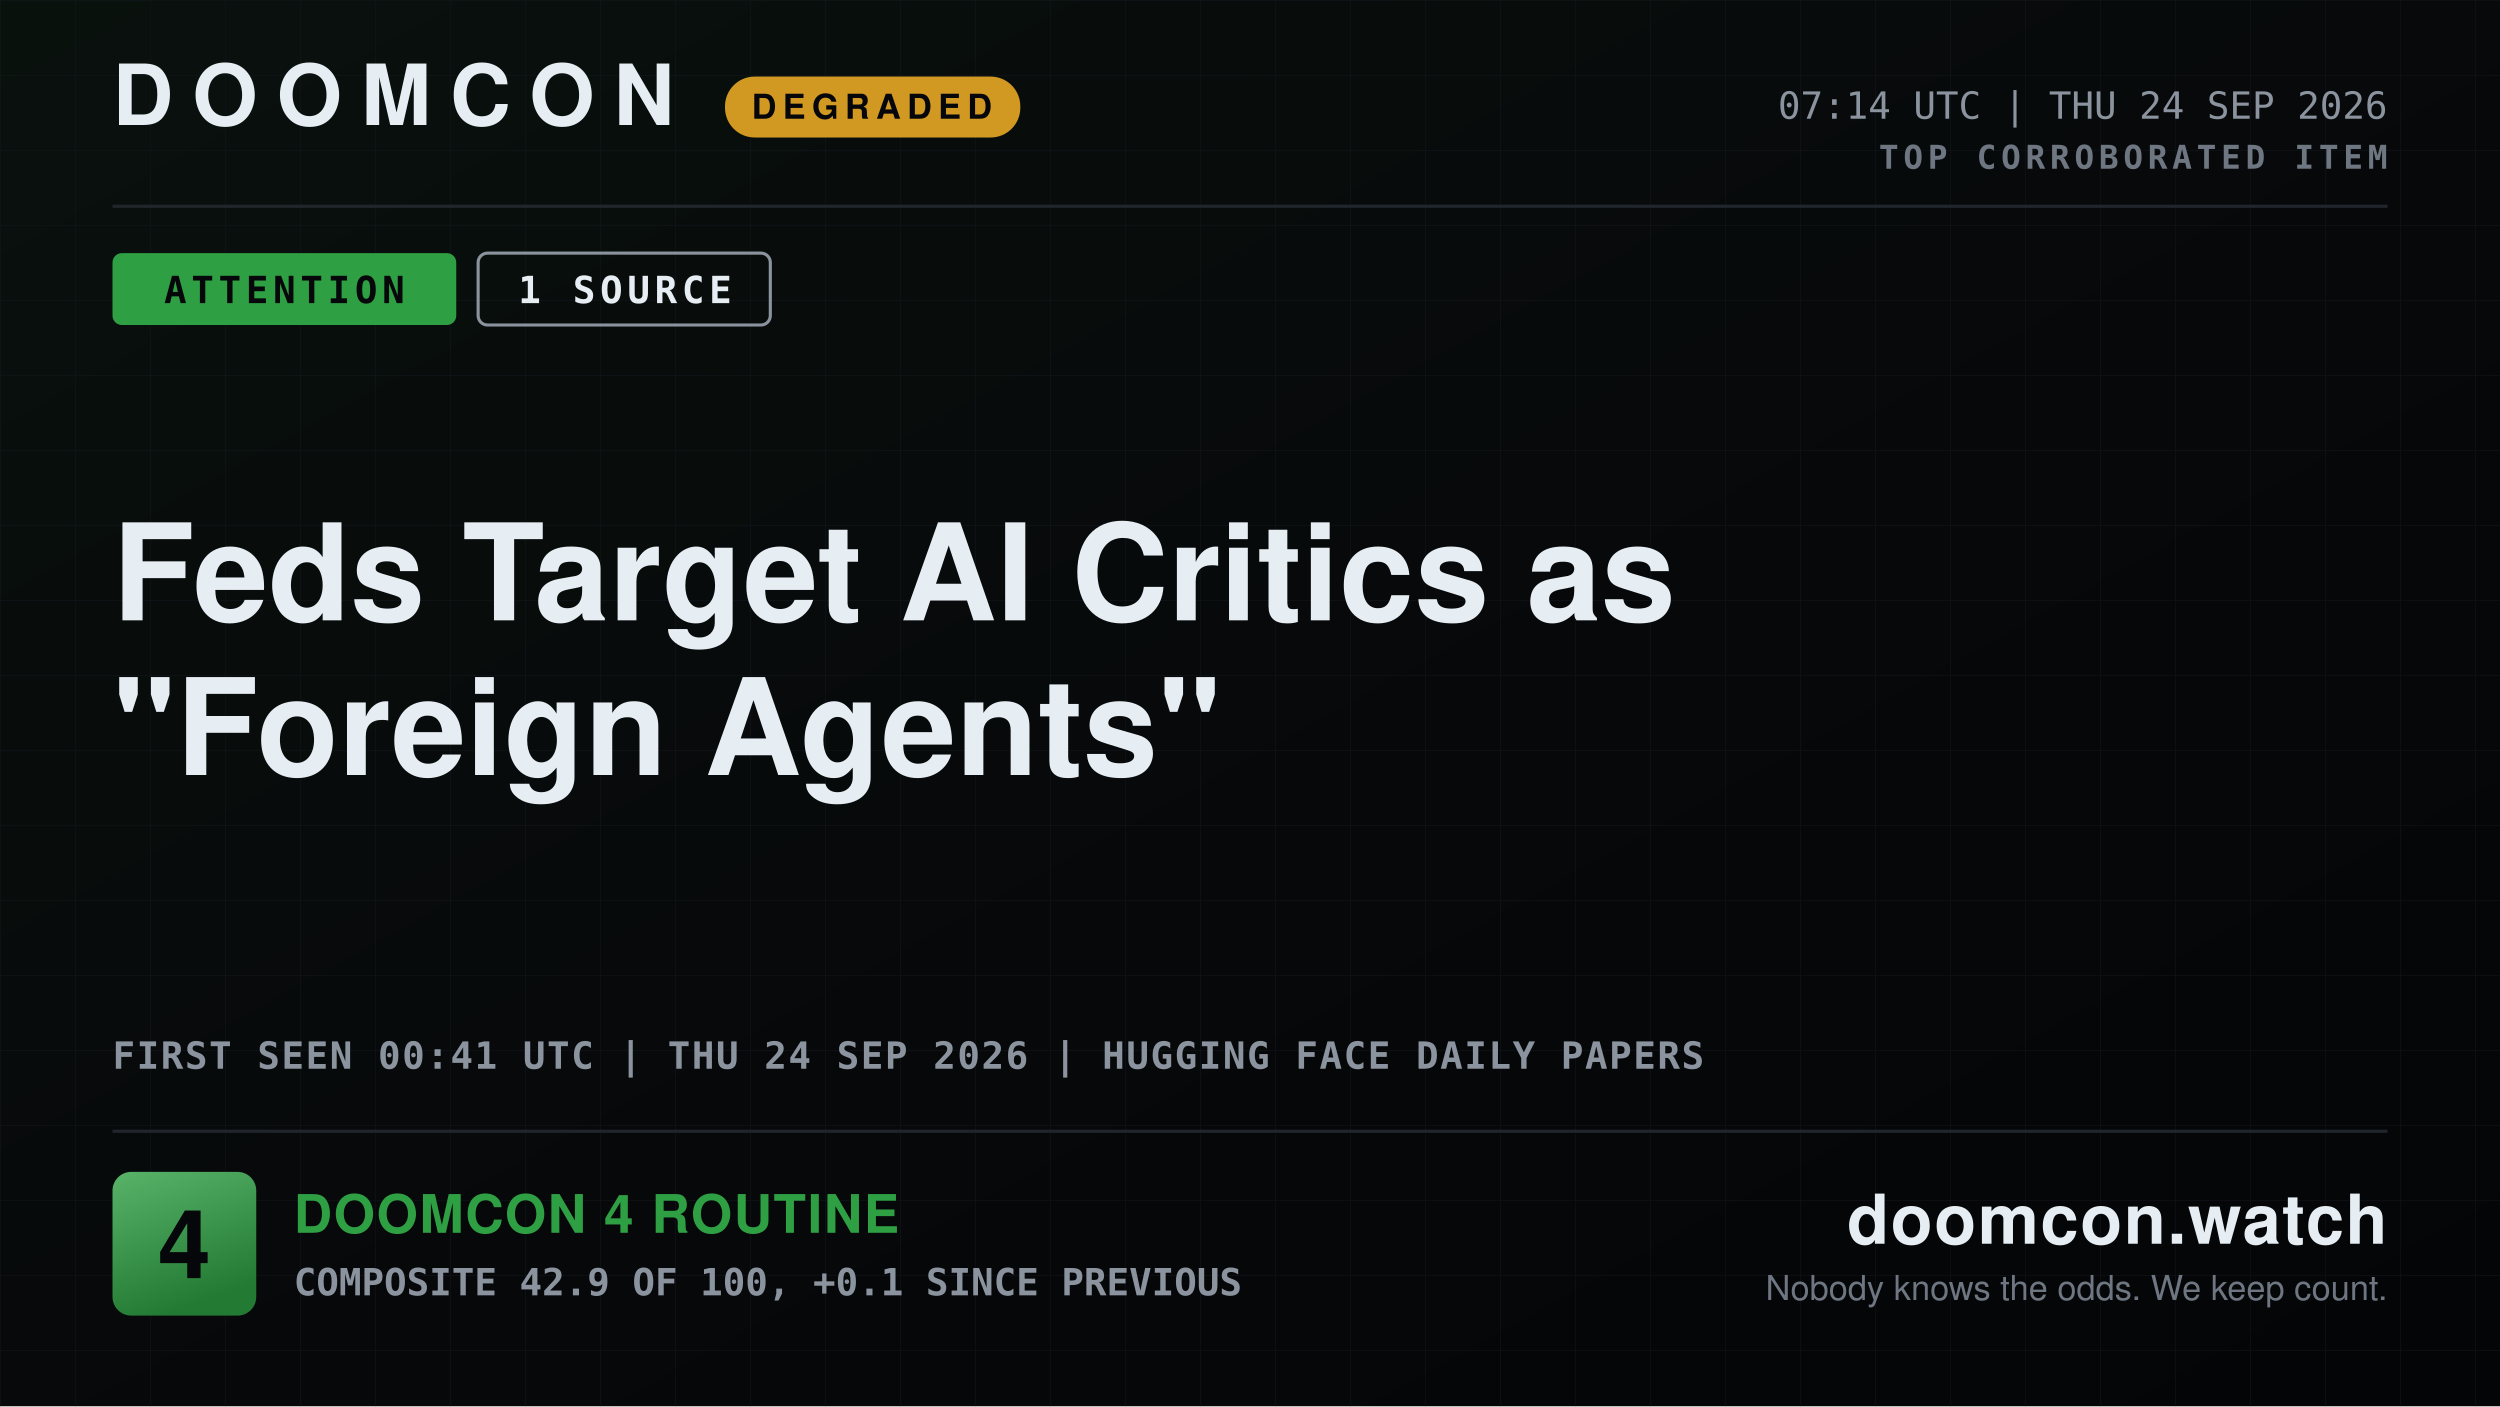
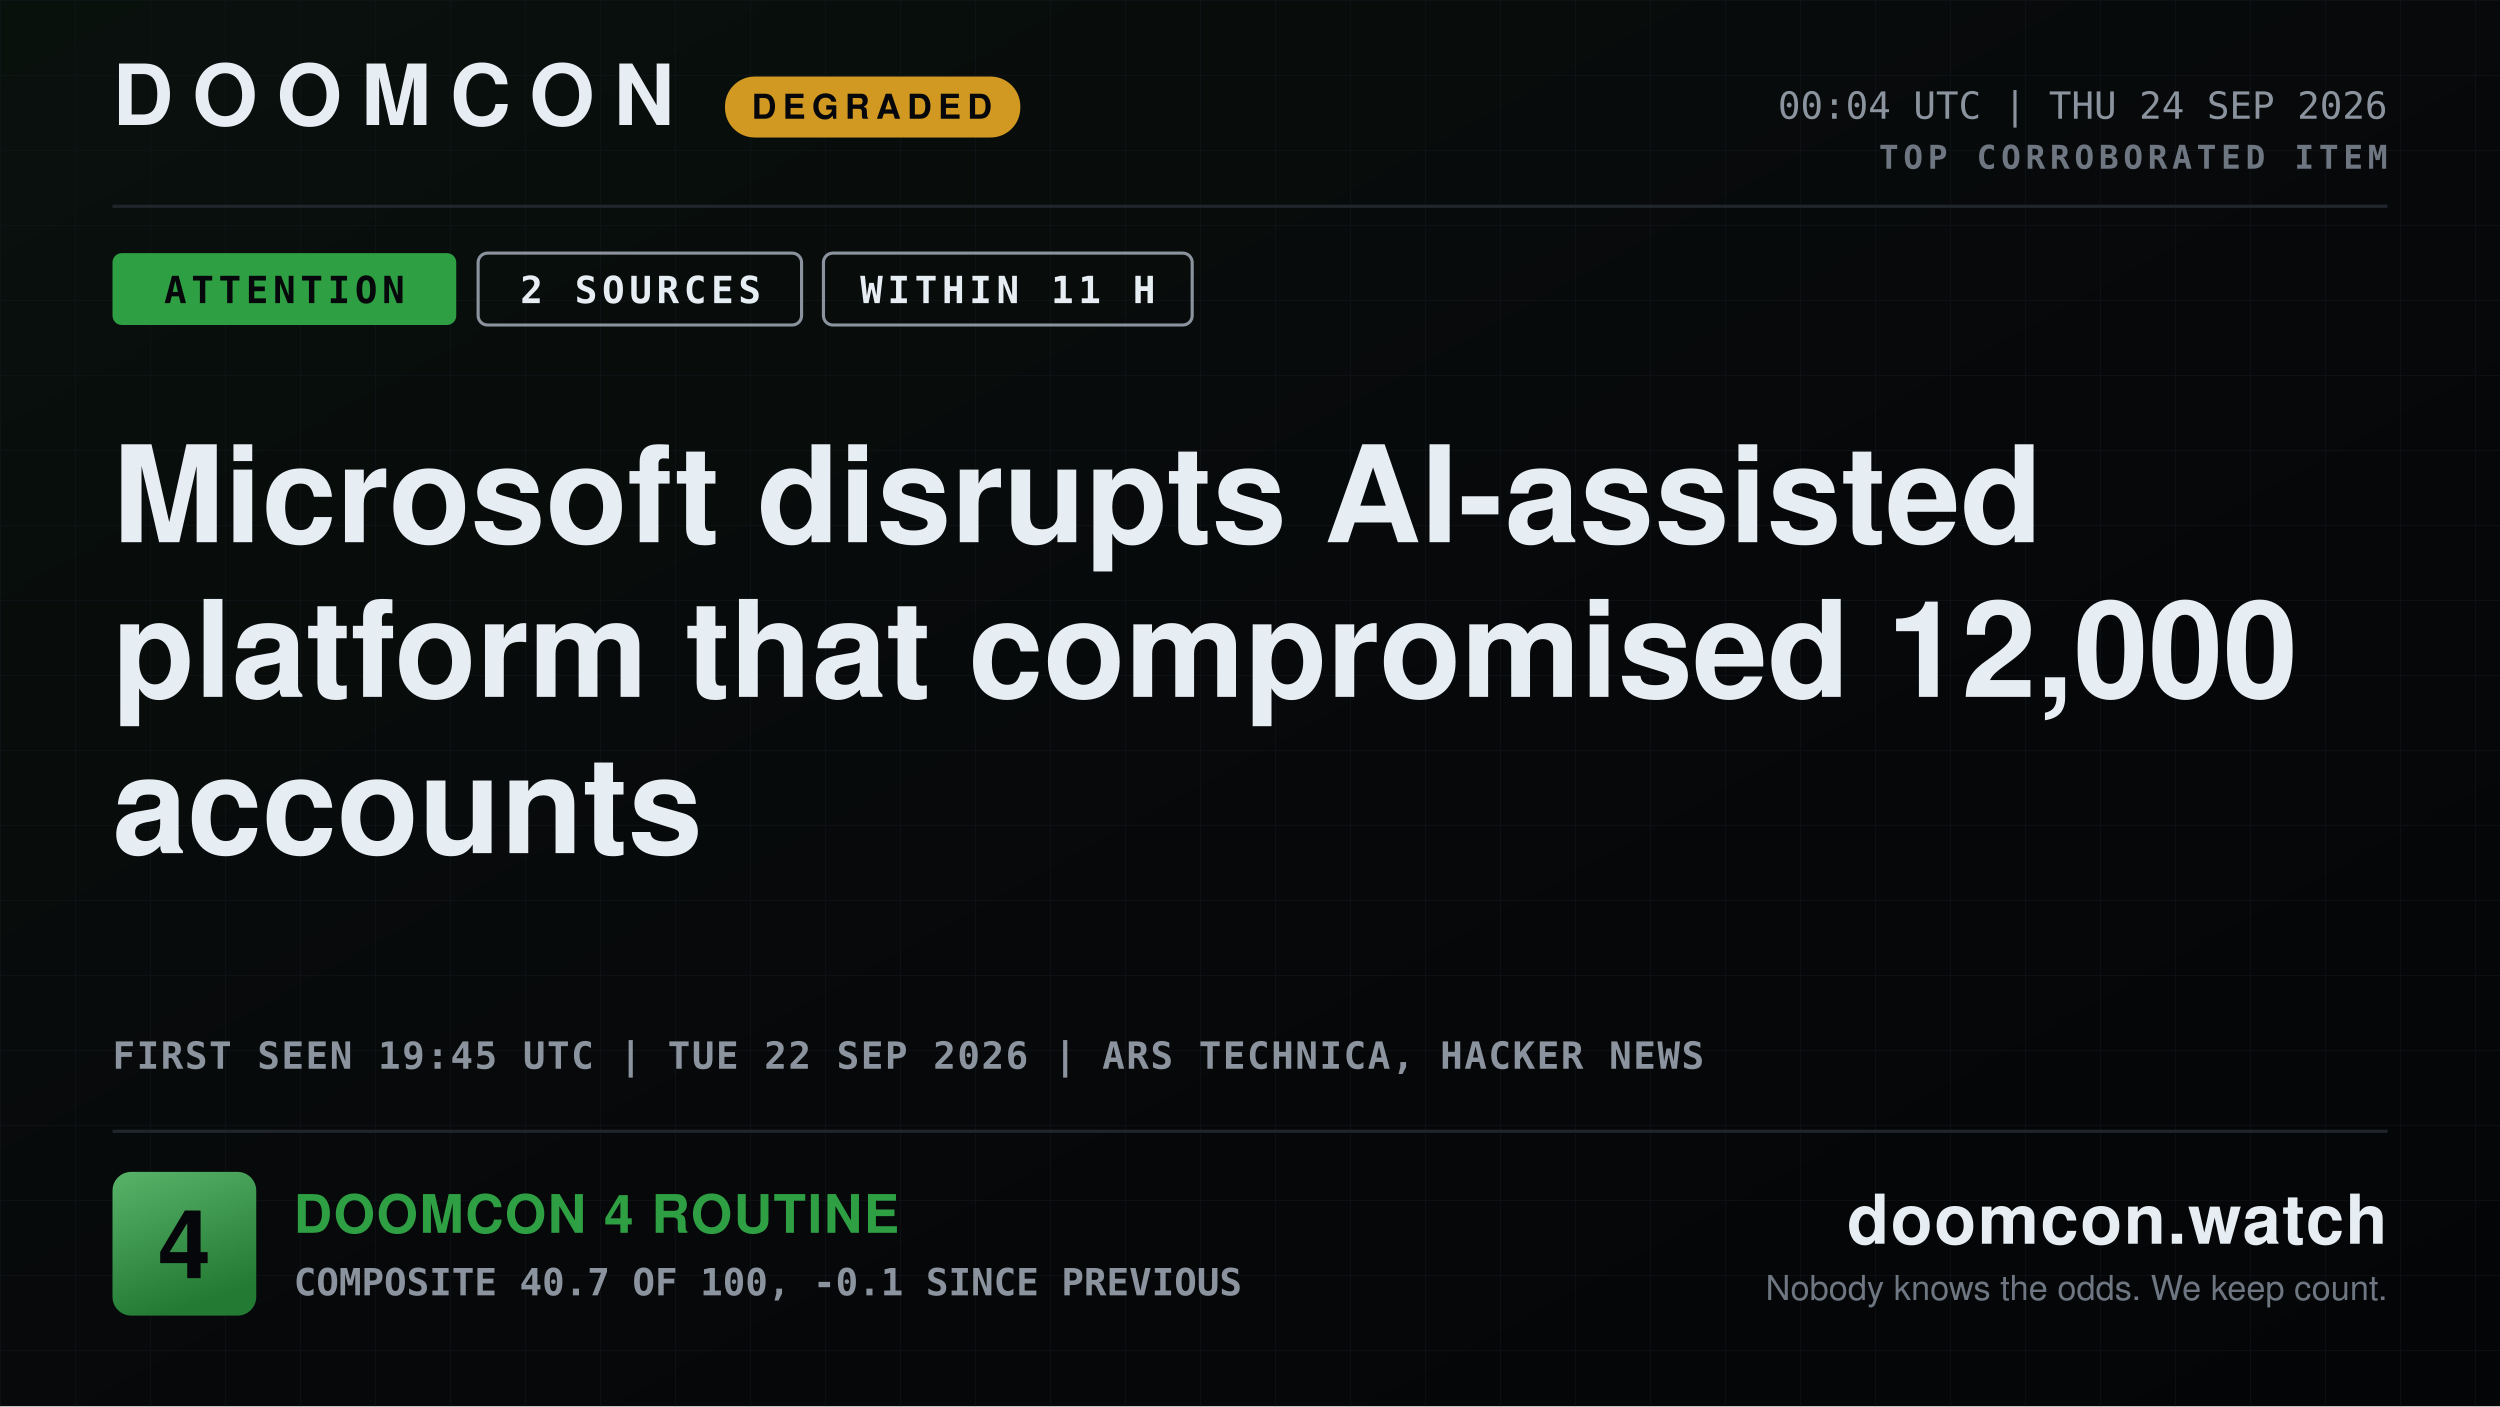
- <svg xmlns="http://www.w3.org/2000/svg" width="1600" height="900" viewBox="0 0 1600 900" role="img" aria-label="DOOMCON 4 — Feds Target AI Critics as &quot;Foreign Agents&quot;">
+ <svg xmlns="http://www.w3.org/2000/svg" width="1600" height="900" viewBox="0 0 1600 900" role="img" aria-label="DOOMCON 4 — Microsoft disrupts AI-assisted platform that compromised 12,000 accounts">
  <defs>
    <pattern id="dark-hatch" width="12" height="12" patternUnits="userSpaceOnUse" patternTransform="rotate(45)">
      <rect width="12" height="12" fill="#161b22" />
      <line x1="0" y1="0" x2="0" y2="12" stroke="#6e7681" stroke-width="4" />
    </pattern>
    <pattern id="grid" width="48" height="48" patternUnits="userSpaceOnUse">
      <path d="M48 0H0V48" fill="none" stroke="#141a22" stroke-width="1" />
    </pattern>
    <linearGradient id="grad-bg" x1="0" y1="0" x2="1" y2="1">
      <stop offset="0" stop-color="#09110d" />
      <stop offset="0.55" stop-color="#07080a" />
      <stop offset="1" stop-color="#040507" />
    </linearGradient>
    <linearGradient id="grad-chip" x1="0" y1="0" x2="0.35" y2="1">
      <stop offset="0" stop-color="#58b369" />
      <stop offset="1" stop-color="#237a33" />
    </linearGradient>
    <linearGradient id="grad-spark" x1="0" y1="0" x2="0" y2="1">
      <stop offset="0" stop-color="#2ea043" stop-opacity="0.45" />
      <stop offset="1" stop-color="#2ea043" stop-opacity="0.02" />
    </linearGradient>
  </defs>
  <rect x="0" y="0" width="1600" height="900" fill="url(#grad-bg)" />
  <rect x="0" y="0" width="1600" height="900" fill="url(#grid)" opacity="0.55" />
  <text x="72" y="80" font-family="ui-sans-serif, system-ui, -apple-system, Segoe UI, Helvetica, Arial, sans-serif" font-size="54" font-weight="800" fill="#e6edf3" text-anchor="start" letter-spacing="12">DOOMCON</text>
  <rect x="464" y="49" width="189" height="39" fill="#d29922" rx="19" />
  <text x="558" y="76" font-family="ui-sans-serif, system-ui, -apple-system, Segoe UI, Helvetica, Arial, sans-serif" font-size="22" font-weight="800" fill="#06070a" text-anchor="middle" letter-spacing="4">DEGRADED</text>
-   <text x="1528" y="76" font-family="ui-monospace, SFMono-Regular, Menlo, DejaVu Sans Mono, Consolas, monospace" font-size="24" font-weight="500" fill="#8b949e" text-anchor="end">07:14 UTC | THU 24 SEP 2026</text>
+   <text x="1528" y="76" font-family="ui-monospace, SFMono-Regular, Menlo, DejaVu Sans Mono, Consolas, monospace" font-size="24" font-weight="500" fill="#8b949e" text-anchor="end">00:04 UTC | THU 24 SEP 2026</text>
  <text x="1528" y="108" font-family="ui-monospace, SFMono-Regular, Menlo, DejaVu Sans Mono, Consolas, monospace" font-size="21" font-weight="700" fill="#6e7681" text-anchor="end" letter-spacing="3">TOP CORROBORATED ITEM</text>
  <line x1="72" y1="132" x2="1528" y2="132" stroke="#21262d" stroke-width="2" />
  <rect x="72" y="162" width="220" height="46" fill="#2ea043" rx="6" />
  <text x="182" y="194" font-family="ui-monospace, SFMono-Regular, Menlo, DejaVu Sans Mono, Consolas, monospace" font-size="24" font-weight="800" fill="#06070a" text-anchor="middle" letter-spacing="3">ATTENTION</text>
-   <rect x="306" y="162" width="187" height="46" fill="none" rx="6" stroke="#8b949e" stroke-width="2" />
-   <text x="400" y="194" font-family="ui-monospace, SFMono-Regular, Menlo, DejaVu Sans Mono, Consolas, monospace" font-size="24" font-weight="800" fill="#e6edf3" text-anchor="middle" letter-spacing="3">1 SOURCE</text>
-   <text x="72" y="397" font-family="ui-sans-serif, system-ui, -apple-system, Segoe UI, Helvetica, Arial, sans-serif" font-size="86" font-weight="800" fill="#e6edf3" text-anchor="start">Feds Target AI Critics as</text>
-   <text x="72" y="496" font-family="ui-sans-serif, system-ui, -apple-system, Segoe UI, Helvetica, Arial, sans-serif" font-size="86" font-weight="800" fill="#e6edf3" text-anchor="start">"Foreign Agents"</text>
-   <text x="72" y="684" font-family="ui-monospace, SFMono-Regular, Menlo, DejaVu Sans Mono, Consolas, monospace" font-size="24" font-weight="600" fill="#8b949e" text-anchor="start" letter-spacing="1">FIRST SEEN 00:41 UTC | THU 24 SEP 2026 | HUGGING FACE DAILY PAPERS</text>
+   <rect x="306" y="162" width="207" height="46" fill="none" rx="6" stroke="#8b949e" stroke-width="2" />
+   <text x="410" y="194" font-family="ui-monospace, SFMono-Regular, Menlo, DejaVu Sans Mono, Consolas, monospace" font-size="24" font-weight="800" fill="#e6edf3" text-anchor="middle" letter-spacing="3">2 SOURCES</text>
+   <rect x="527" y="162" width="236" height="46" fill="none" rx="6" stroke="#8b949e" stroke-width="2" />
+   <text x="645" y="194" font-family="ui-monospace, SFMono-Regular, Menlo, DejaVu Sans Mono, Consolas, monospace" font-size="24" font-weight="800" fill="#e6edf3" text-anchor="middle" letter-spacing="3">WITHIN 11 H</text>
+   <text x="72" y="347" font-family="ui-sans-serif, system-ui, -apple-system, Segoe UI, Helvetica, Arial, sans-serif" font-size="86" font-weight="800" fill="#e6edf3" text-anchor="start">Microsoft disrupts AI-assisted</text>
+   <text x="72" y="446" font-family="ui-sans-serif, system-ui, -apple-system, Segoe UI, Helvetica, Arial, sans-serif" font-size="86" font-weight="800" fill="#e6edf3" text-anchor="start">platform that compromised 12,000</text>
+   <text x="72" y="546" font-family="ui-sans-serif, system-ui, -apple-system, Segoe UI, Helvetica, Arial, sans-serif" font-size="86" font-weight="800" fill="#e6edf3" text-anchor="start">accounts</text>
+   <text x="72" y="684" font-family="ui-monospace, SFMono-Regular, Menlo, DejaVu Sans Mono, Consolas, monospace" font-size="24" font-weight="600" fill="#8b949e" text-anchor="start" letter-spacing="1">FIRST SEEN 19:45 UTC | TUE 22 SEP 2026 | ARS TECHNICA, HACKER NEWS</text>
  <line x1="72" y1="724" x2="1528" y2="724" stroke="#21262d" stroke-width="2" />
  <rect x="72" y="750" width="92" height="92" fill="url(#grad-chip)" rx="12" />
  <text x="118" y="818" font-family="ui-sans-serif, system-ui, -apple-system, Segoe UI, Helvetica, Arial, sans-serif" font-size="61" font-weight="800" fill="#06070a" text-anchor="middle">4</text>
  <text x="188" y="789" font-family="ui-sans-serif, system-ui, -apple-system, Segoe UI, Helvetica, Arial, sans-serif" font-size="34" font-weight="800" fill="#2ea043" text-anchor="start" letter-spacing="1">DOOMCON 4 ROUTINE</text>
-   <text x="188" y="829" font-family="ui-monospace, SFMono-Regular, Menlo, DejaVu Sans Mono, Consolas, monospace" font-size="24" font-weight="600" fill="#8b949e" text-anchor="start">COMPOSITE 42.9 OF 100, +0.1 SINCE PREVIOUS</text>
+   <text x="188" y="829" font-family="ui-monospace, SFMono-Regular, Menlo, DejaVu Sans Mono, Consolas, monospace" font-size="24" font-weight="600" fill="#8b949e" text-anchor="start">COMPOSITE 40.7 OF 100, -0.1 SINCE PREVIOUS</text>
  <text x="1528" y="796" font-family="ui-sans-serif, system-ui, -apple-system, Segoe UI, Helvetica, Arial, sans-serif" font-size="44" font-weight="800" fill="#e6edf3" text-anchor="end" letter-spacing="1">doomcon.watch</text>
  <text x="1528" y="832" font-family="ui-sans-serif, system-ui, -apple-system, Segoe UI, Helvetica, Arial, sans-serif" font-size="22" font-weight="500" fill="#6e7681" text-anchor="end">Nobody knows the odds. We keep count.</text>
</svg>
